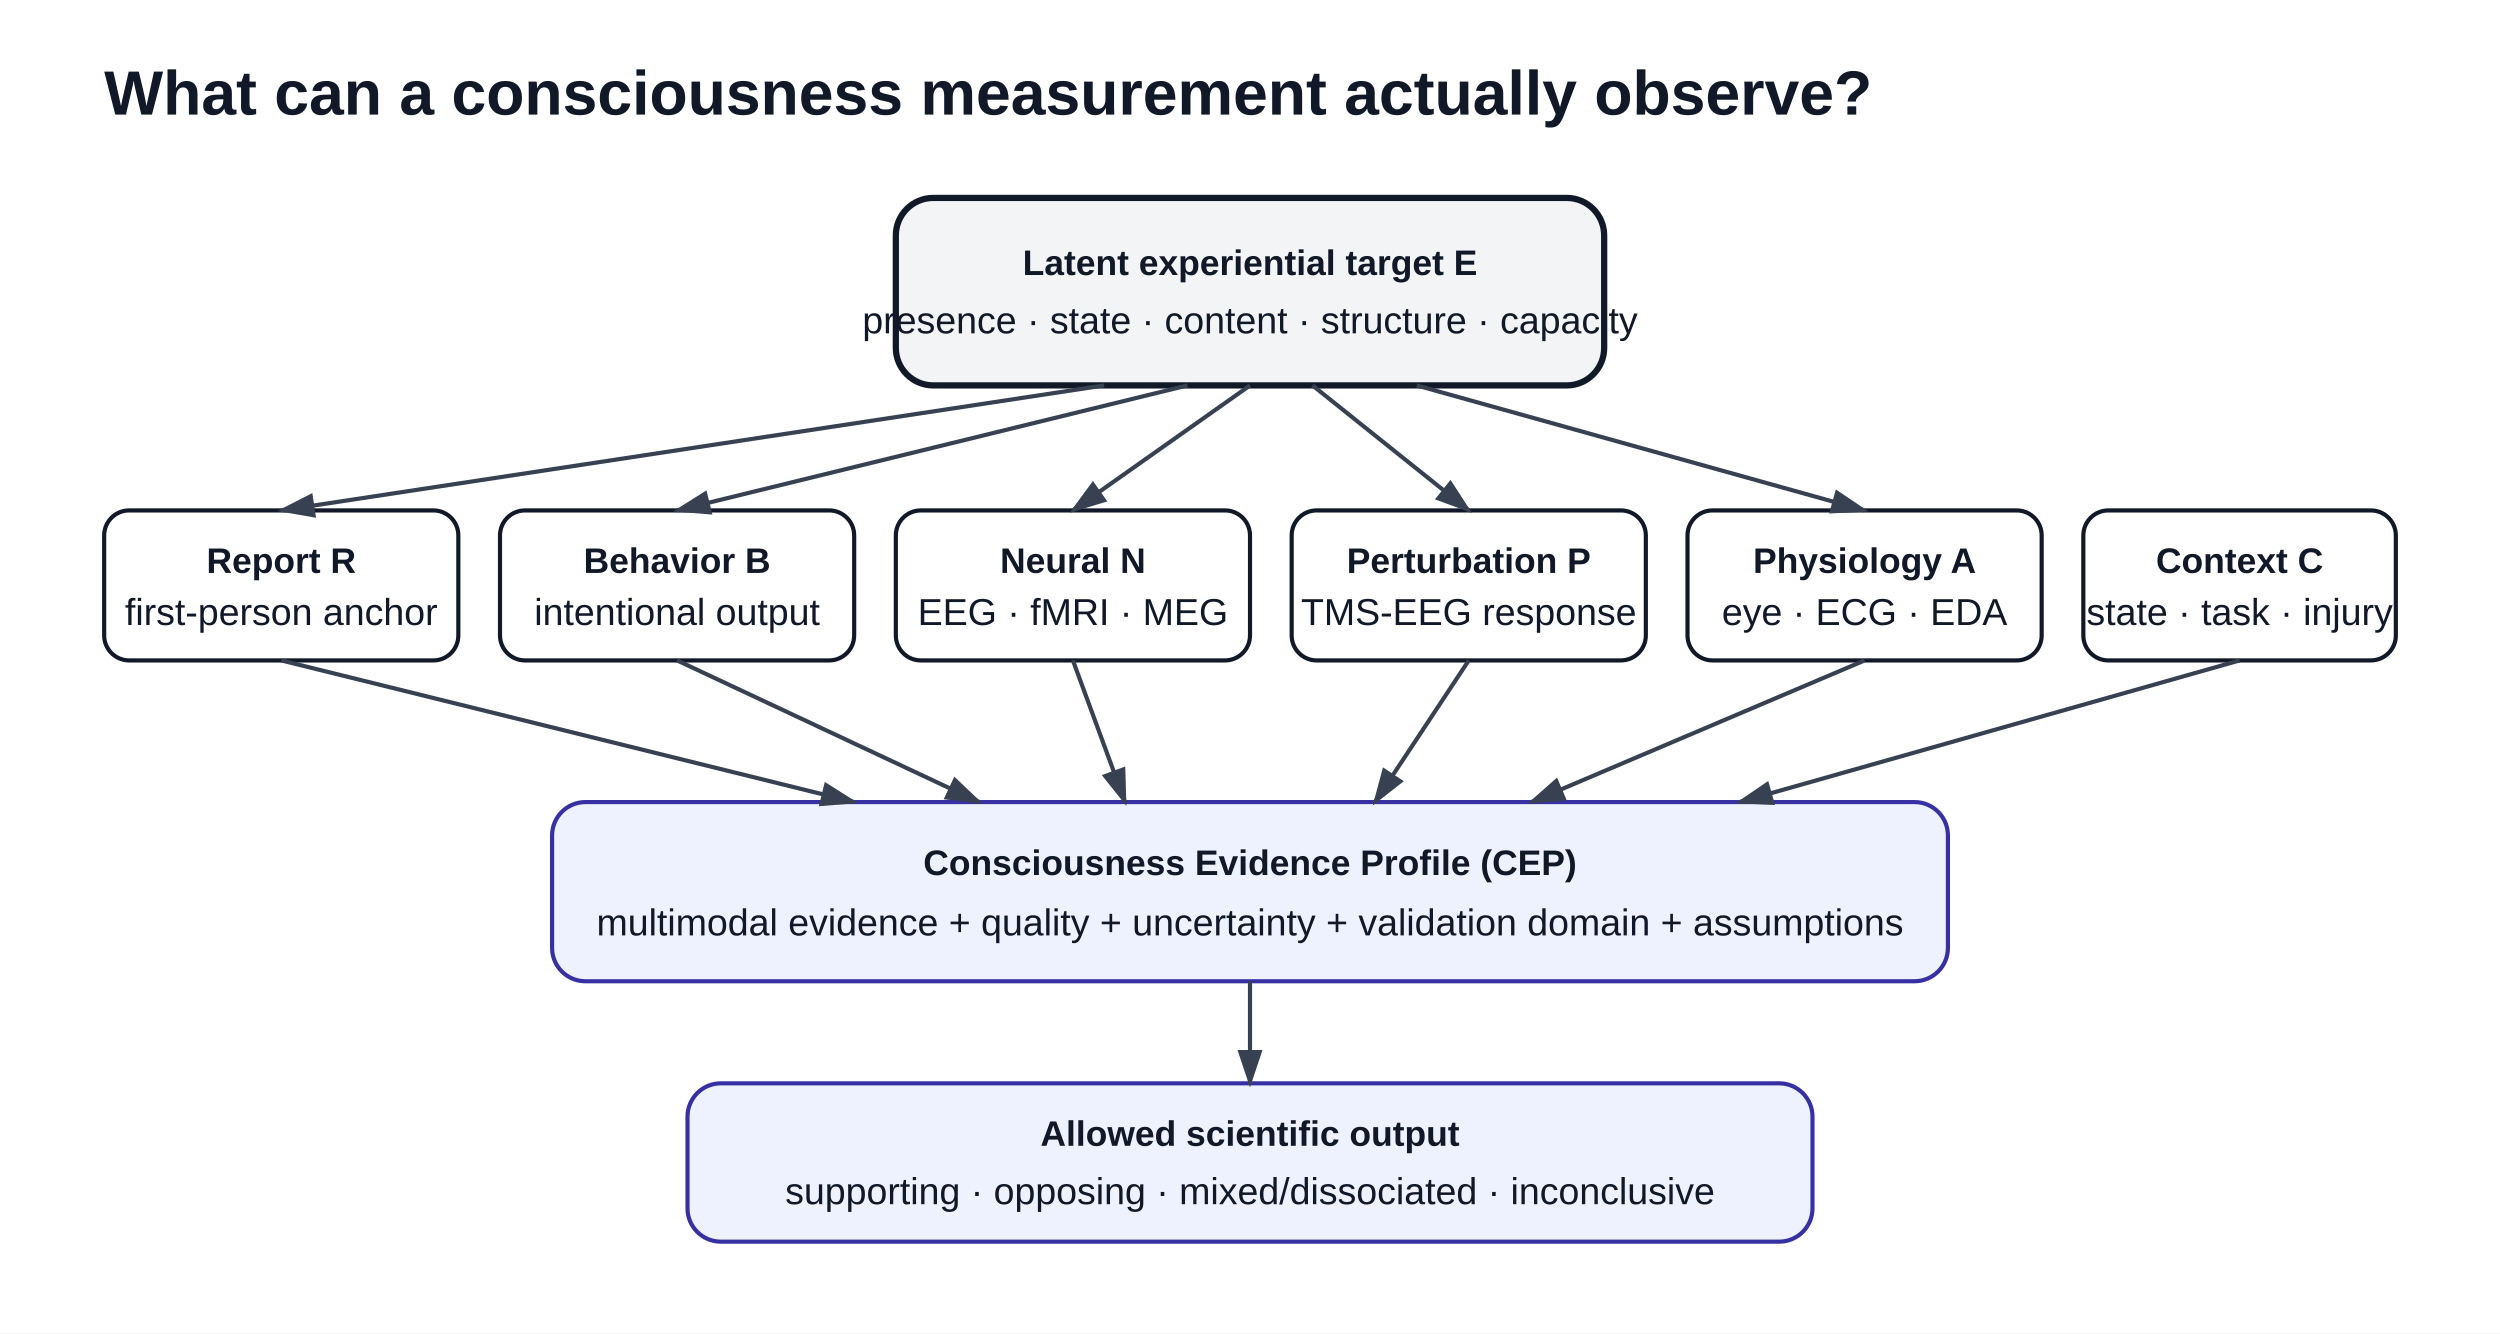
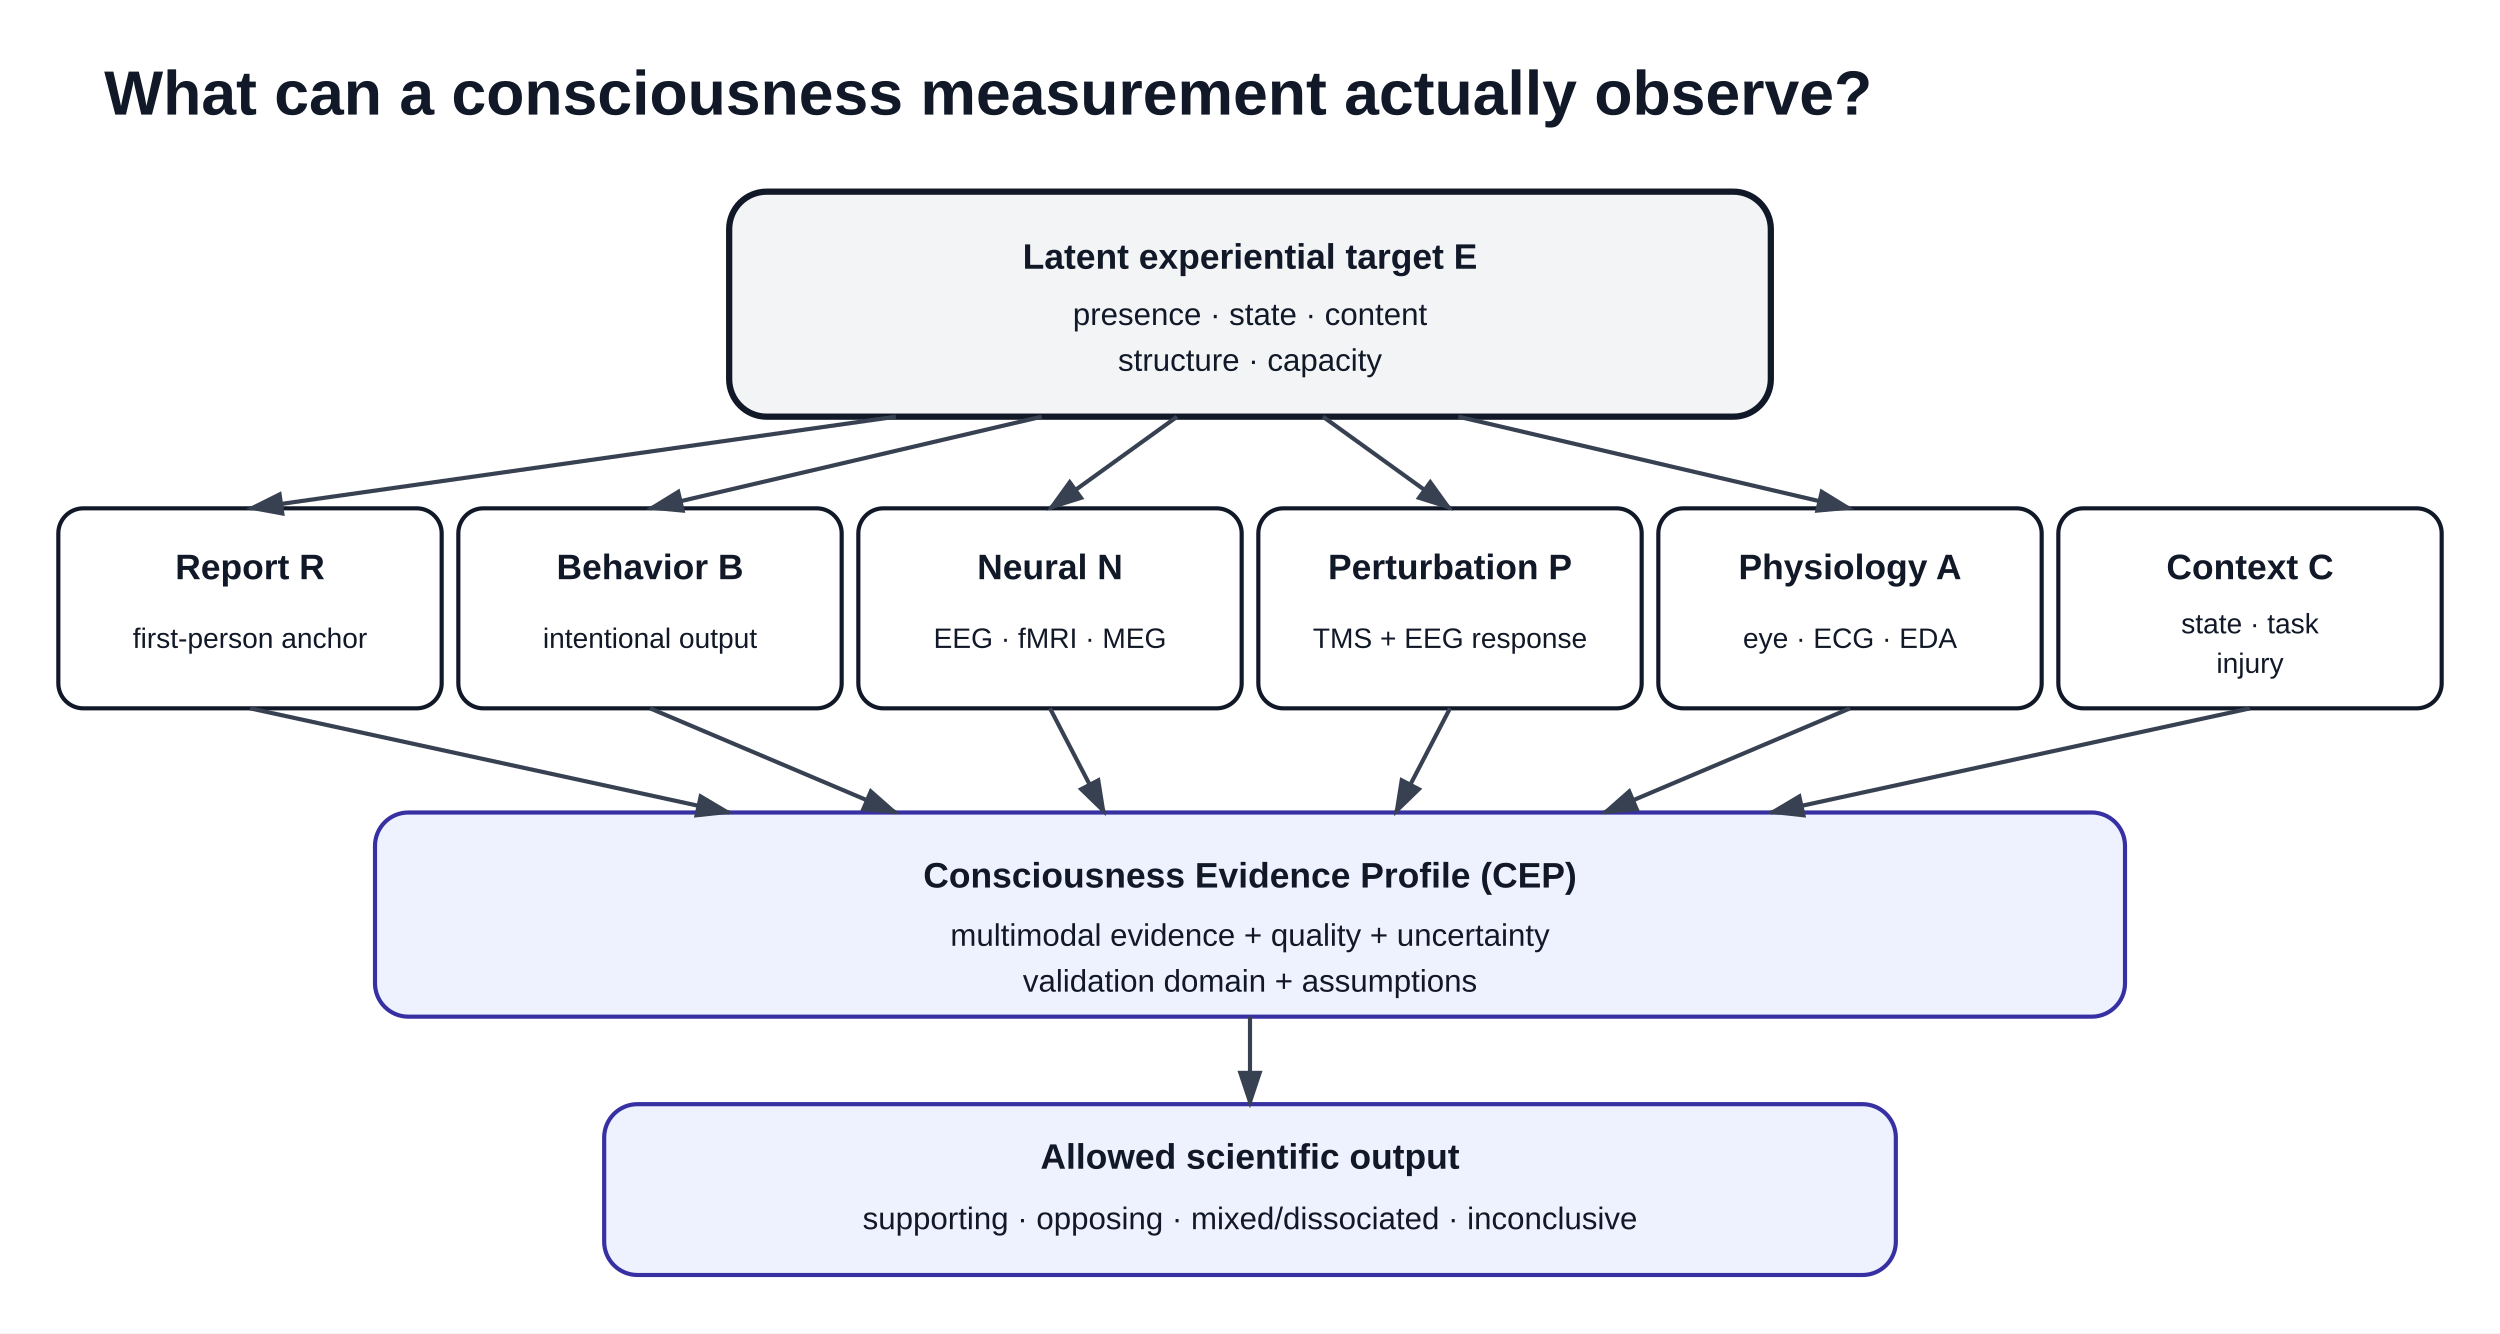
<svg xmlns="http://www.w3.org/2000/svg" width="1200" height="640" viewBox="0 0 1200 640" role="img" aria-labelledby="title desc">
  <defs>
    <style>
- text{font-family:Arial,Helvetica,sans-serif;fill:#111827}.h{font-size:30px;font-weight:700}.s{font-size:18px}.b{font-size:17px;font-weight:700}.box{fill:#fff;stroke:#111827;stroke-width:2}.latent{fill:#f3f4f6;stroke:#111827;stroke-width:3}.out{fill:#eef2ff;stroke:#3730a3;stroke-width:2}.line{stroke:#374151;stroke-width:2;fill:none;marker-end:url(#a)}
- </style>
+     text{font-family:Arial,Helvetica,sans-serif;fill:#111827}
+     .h{font-size:30px;font-weight:700}
+     .b{font-size:17px;font-weight:700}
+     .s{font-size:13.5px}
+     .s2{font-size:15px}
+     .box{fill:#fff;stroke:#111827;stroke-width:2}
+     .latent{fill:#f3f4f6;stroke:#111827;stroke-width:3}
+     .out{fill:#eef2ff;stroke:#3730a3;stroke-width:2}
+     .line{stroke:#374151;stroke-width:2;fill:none;marker-end:url(#a)}
+   </style>
    <marker id="a" markerWidth="10" markerHeight="10" refX="8" refY="3" orient="auto">
      <path d="M0,0 L0,6 L9,3 z" fill="#374151" />
    </marker>
  </defs>
  <rect width="1200" height="640" fill="#ffffff" />
  <text x="50" y="55" class="h">What can a consciousness measurement actually observe?</text>
-   <rect x="430" y="95" rx="18" ry="18" width="340" height="90" class="latent" />
-   <text x="600" y="132" text-anchor="middle" class="b">Latent experiential target E</text>
-   <text x="600" y="160" text-anchor="middle" class="s">presence · state · content · structure · capacity</text>
-   <g>
-     <rect x="50" y="245" width="170" height="72" rx="12" class="box" />
-     <text x="135" y="275" text-anchor="middle" class="b">Report R</text>
-     <text x="135" y="300" text-anchor="middle" class="s">first-person anchor</text>
-     <rect x="240" y="245" width="170" height="72" rx="12" class="box" />
-     <text x="325" y="275" text-anchor="middle" class="b">Behavior B</text>
-     <text x="325" y="300" text-anchor="middle" class="s">intentional output</text>
-     <rect x="430" y="245" width="170" height="72" rx="12" class="box" />
-     <text x="515" y="275" text-anchor="middle" class="b">Neural N</text>
-     <text x="515" y="300" text-anchor="middle" class="s">EEG · fMRI · MEG</text>
-     <rect x="620" y="245" width="170" height="72" rx="12" class="box" />
-     <text x="705" y="275" text-anchor="middle" class="b">Perturbation P</text>
-     <text x="705" y="300" text-anchor="middle" class="s">TMS-EEG response</text>
-     <rect x="810" y="245" width="170" height="72" rx="12" class="box" />
-     <text x="895" y="275" text-anchor="middle" class="b">Physiology A</text>
-     <text x="895" y="300" text-anchor="middle" class="s">eye · ECG · EDA</text>
-     <rect x="1000" y="245" width="150" height="72" rx="12" class="box" />
-     <text x="1075" y="275" text-anchor="middle" class="b">Context C</text>
-     <text x="1075" y="300" text-anchor="middle" class="s">state · task · injury</text>
+   <rect x="350" y="92" rx="18" ry="18" width="500" height="108" class="latent" data-node="latent" />
+   <text x="600" y="129" text-anchor="middle" class="b" data-parent="latent">Latent experiential target E</text>
+   <text x="600" y="156" text-anchor="middle" class="s2" data-parent="latent">presence · state · content</text>
+   <text x="600" y="178" text-anchor="middle" class="s2" data-parent="latent">structure · capacity</text>
+   <g aria-label="Observable evidence channels">
+     <rect x="28" y="244" width="184" height="96" rx="12" class="box" data-node="report" />
+     <text x="120" y="278" text-anchor="middle" class="b" data-parent="report">Report R</text>
+     <text x="120" y="311" text-anchor="middle" class="s" data-parent="report">first-person anchor</text>
+     <rect x="220" y="244" width="184" height="96" rx="12" class="box" data-node="behavior" />
+     <text x="312" y="278" text-anchor="middle" class="b" data-parent="behavior">Behavior B</text>
+     <text x="312" y="311" text-anchor="middle" class="s" data-parent="behavior">intentional output</text>
+     <rect x="412" y="244" width="184" height="96" rx="12" class="box" data-node="neural" />
+     <text x="504" y="278" text-anchor="middle" class="b" data-parent="neural">Neural N</text>
+     <text x="504" y="311" text-anchor="middle" class="s" data-parent="neural">EEG · fMRI · MEG</text>
+     <rect x="604" y="244" width="184" height="96" rx="12" class="box" data-node="perturbation" />
+     <text x="696" y="278" text-anchor="middle" class="b" data-parent="perturbation">Perturbation P</text>
+     <text x="696" y="311" text-anchor="middle" class="s" data-parent="perturbation">TMS + EEG response</text>
+     <rect x="796" y="244" width="184" height="96" rx="12" class="box" data-node="physiology" />
+     <text x="888" y="278" text-anchor="middle" class="b" data-parent="physiology">Physiology A</text>
+     <text x="888" y="311" text-anchor="middle" class="s" data-parent="physiology">eye · ECG · EDA</text>
+     <rect x="988" y="244" width="184" height="96" rx="12" class="box" data-node="context" />
+     <text x="1080" y="278" text-anchor="middle" class="b" data-parent="context">Context C</text>
+     <text x="1080" y="304" text-anchor="middle" class="s" data-parent="context">state · task</text>
+     <text x="1080" y="323" text-anchor="middle" class="s" data-parent="context">injury</text>
  </g>
-   <path d="M600 185 L515 245" class="line" />
-   <path d="M570 185 L325 245" class="line" />
-   <path d="M530 185 L135 245" class="line" />
-   <path d="M630 185 L705 245" class="line" />
-   <path d="M680 185 L895 245" class="line" />
-   <rect x="265" y="385" width="670" height="86" rx="16" class="out" />
-   <text x="600" y="420" text-anchor="middle" class="b">Consciousness Evidence Profile (CEP)</text>
-   <text x="600" y="449" text-anchor="middle" class="s">multimodal evidence + quality + uncertainty + validation domain + assumptions</text>
-   <path d="M135 317 L410 385" class="line" />
-   <path d="M325 317 L470 385" class="line" />
-   <path d="M515 317 L540 385" class="line" />
-   <path d="M705 317 L660 385" class="line" />
-   <path d="M895 317 L735 385" class="line" />
-   <path d="M1075 317 L835 385" class="line" />
-   <rect x="330" y="520" width="540" height="76" rx="16" class="out" />
-   <text x="600" y="550" text-anchor="middle" class="b">Allowed scientific output</text>
-   <text x="600" y="578" text-anchor="middle" class="s">supporting · opposing · mixed/dissociated · inconclusive</text>
-   <path d="M600 471 L600 520" class="line" />
+   <path d="M430 200 L120 244" class="line" />
+   <path d="M500 200 L312 244" class="line" />
+   <path d="M565 200 L504 244" class="line" />
+   <path d="M635 200 L696 244" class="line" />
+   <path d="M700 200 L888 244" class="line" />
+   <rect x="180" y="390" width="840" height="98" rx="16" class="out" data-node="cep" />
+   <text x="600" y="426" text-anchor="middle" class="b" data-parent="cep">Consciousness Evidence Profile (CEP)</text>
+   <text x="600" y="454" text-anchor="middle" class="s2" data-parent="cep">multimodal evidence + quality + uncertainty</text>
+   <text x="600" y="476" text-anchor="middle" class="s2" data-parent="cep">validation domain + assumptions</text>
+   <path d="M120 340 L350 390" class="line" />
+   <path d="M312 340 L430 390" class="line" />
+   <path d="M504 340 L530 390" class="line" />
+   <path d="M696 340 L670 390" class="line" />
+   <path d="M888 340 L770 390" class="line" />
+   <path d="M1080 340 L850 390" class="line" />
+   <rect x="290" y="530" width="620" height="82" rx="16" class="out" data-node="output" />
+   <text x="600" y="561" text-anchor="middle" class="b" data-parent="output">Allowed scientific output</text>
+   <text x="600" y="590" text-anchor="middle" class="s2" data-parent="output">supporting · opposing · mixed/dissociated · inconclusive</text>
+   <path d="M600 488 L600 530" class="line" />
</svg>
